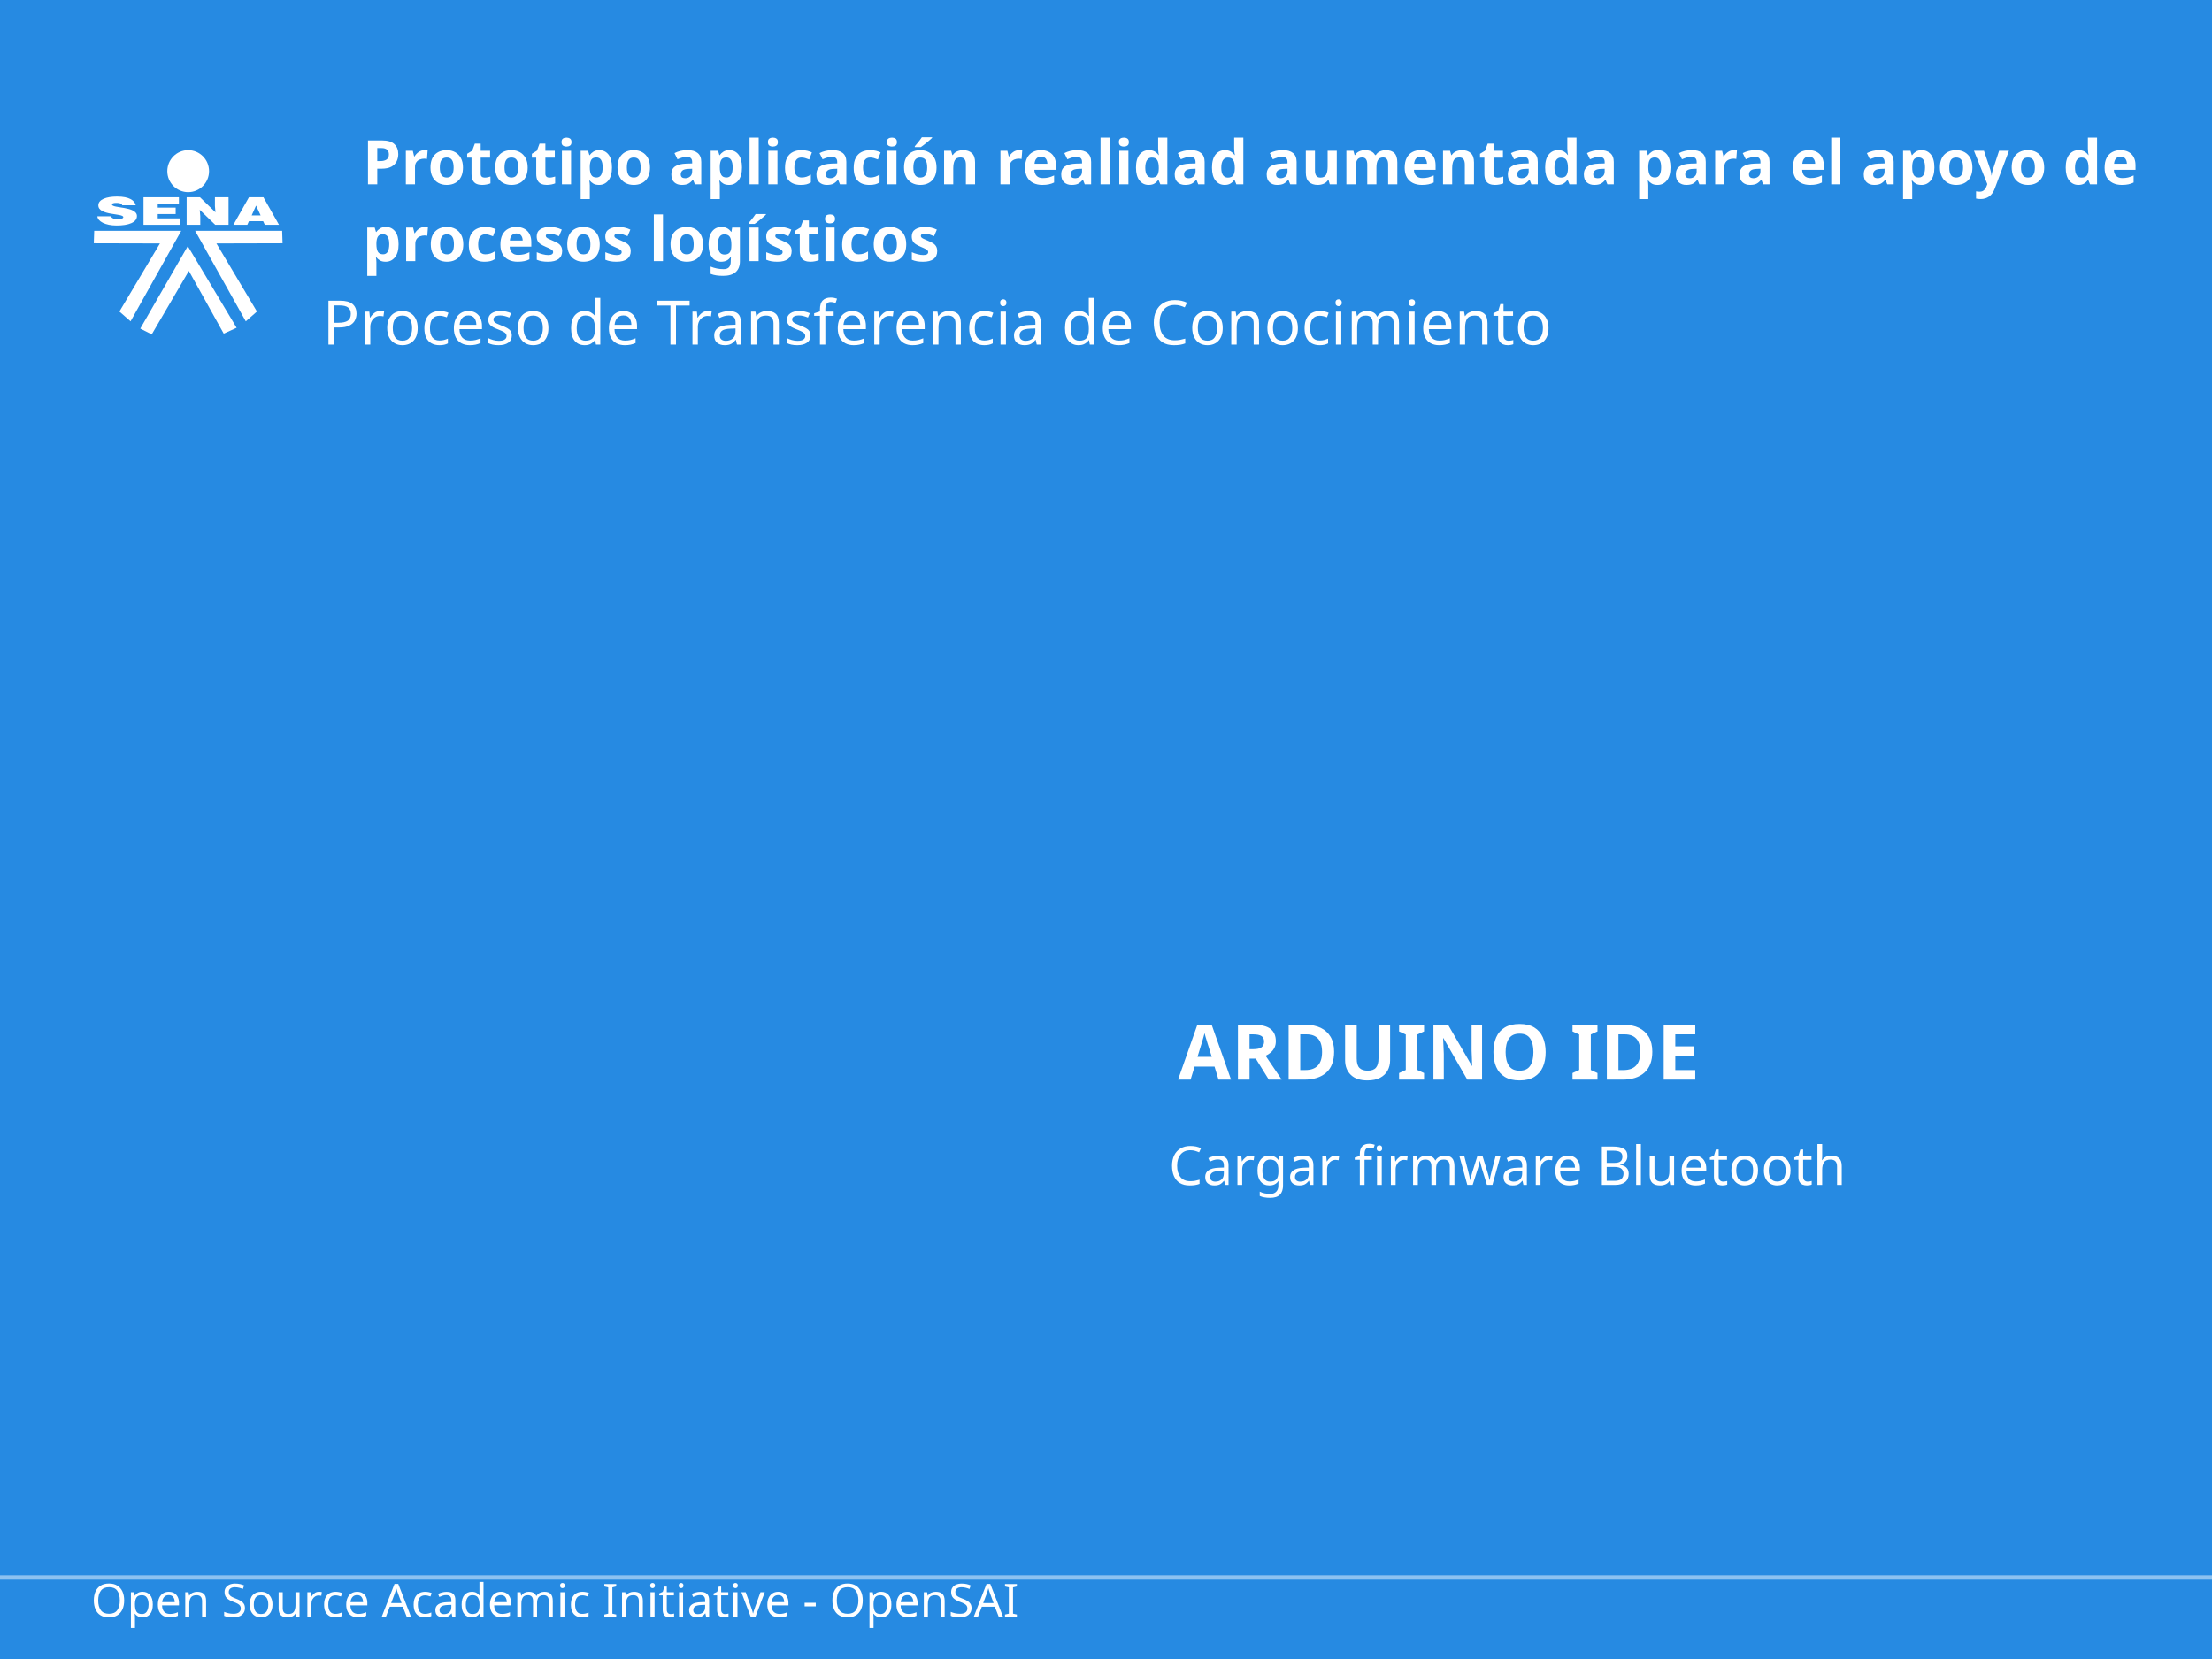
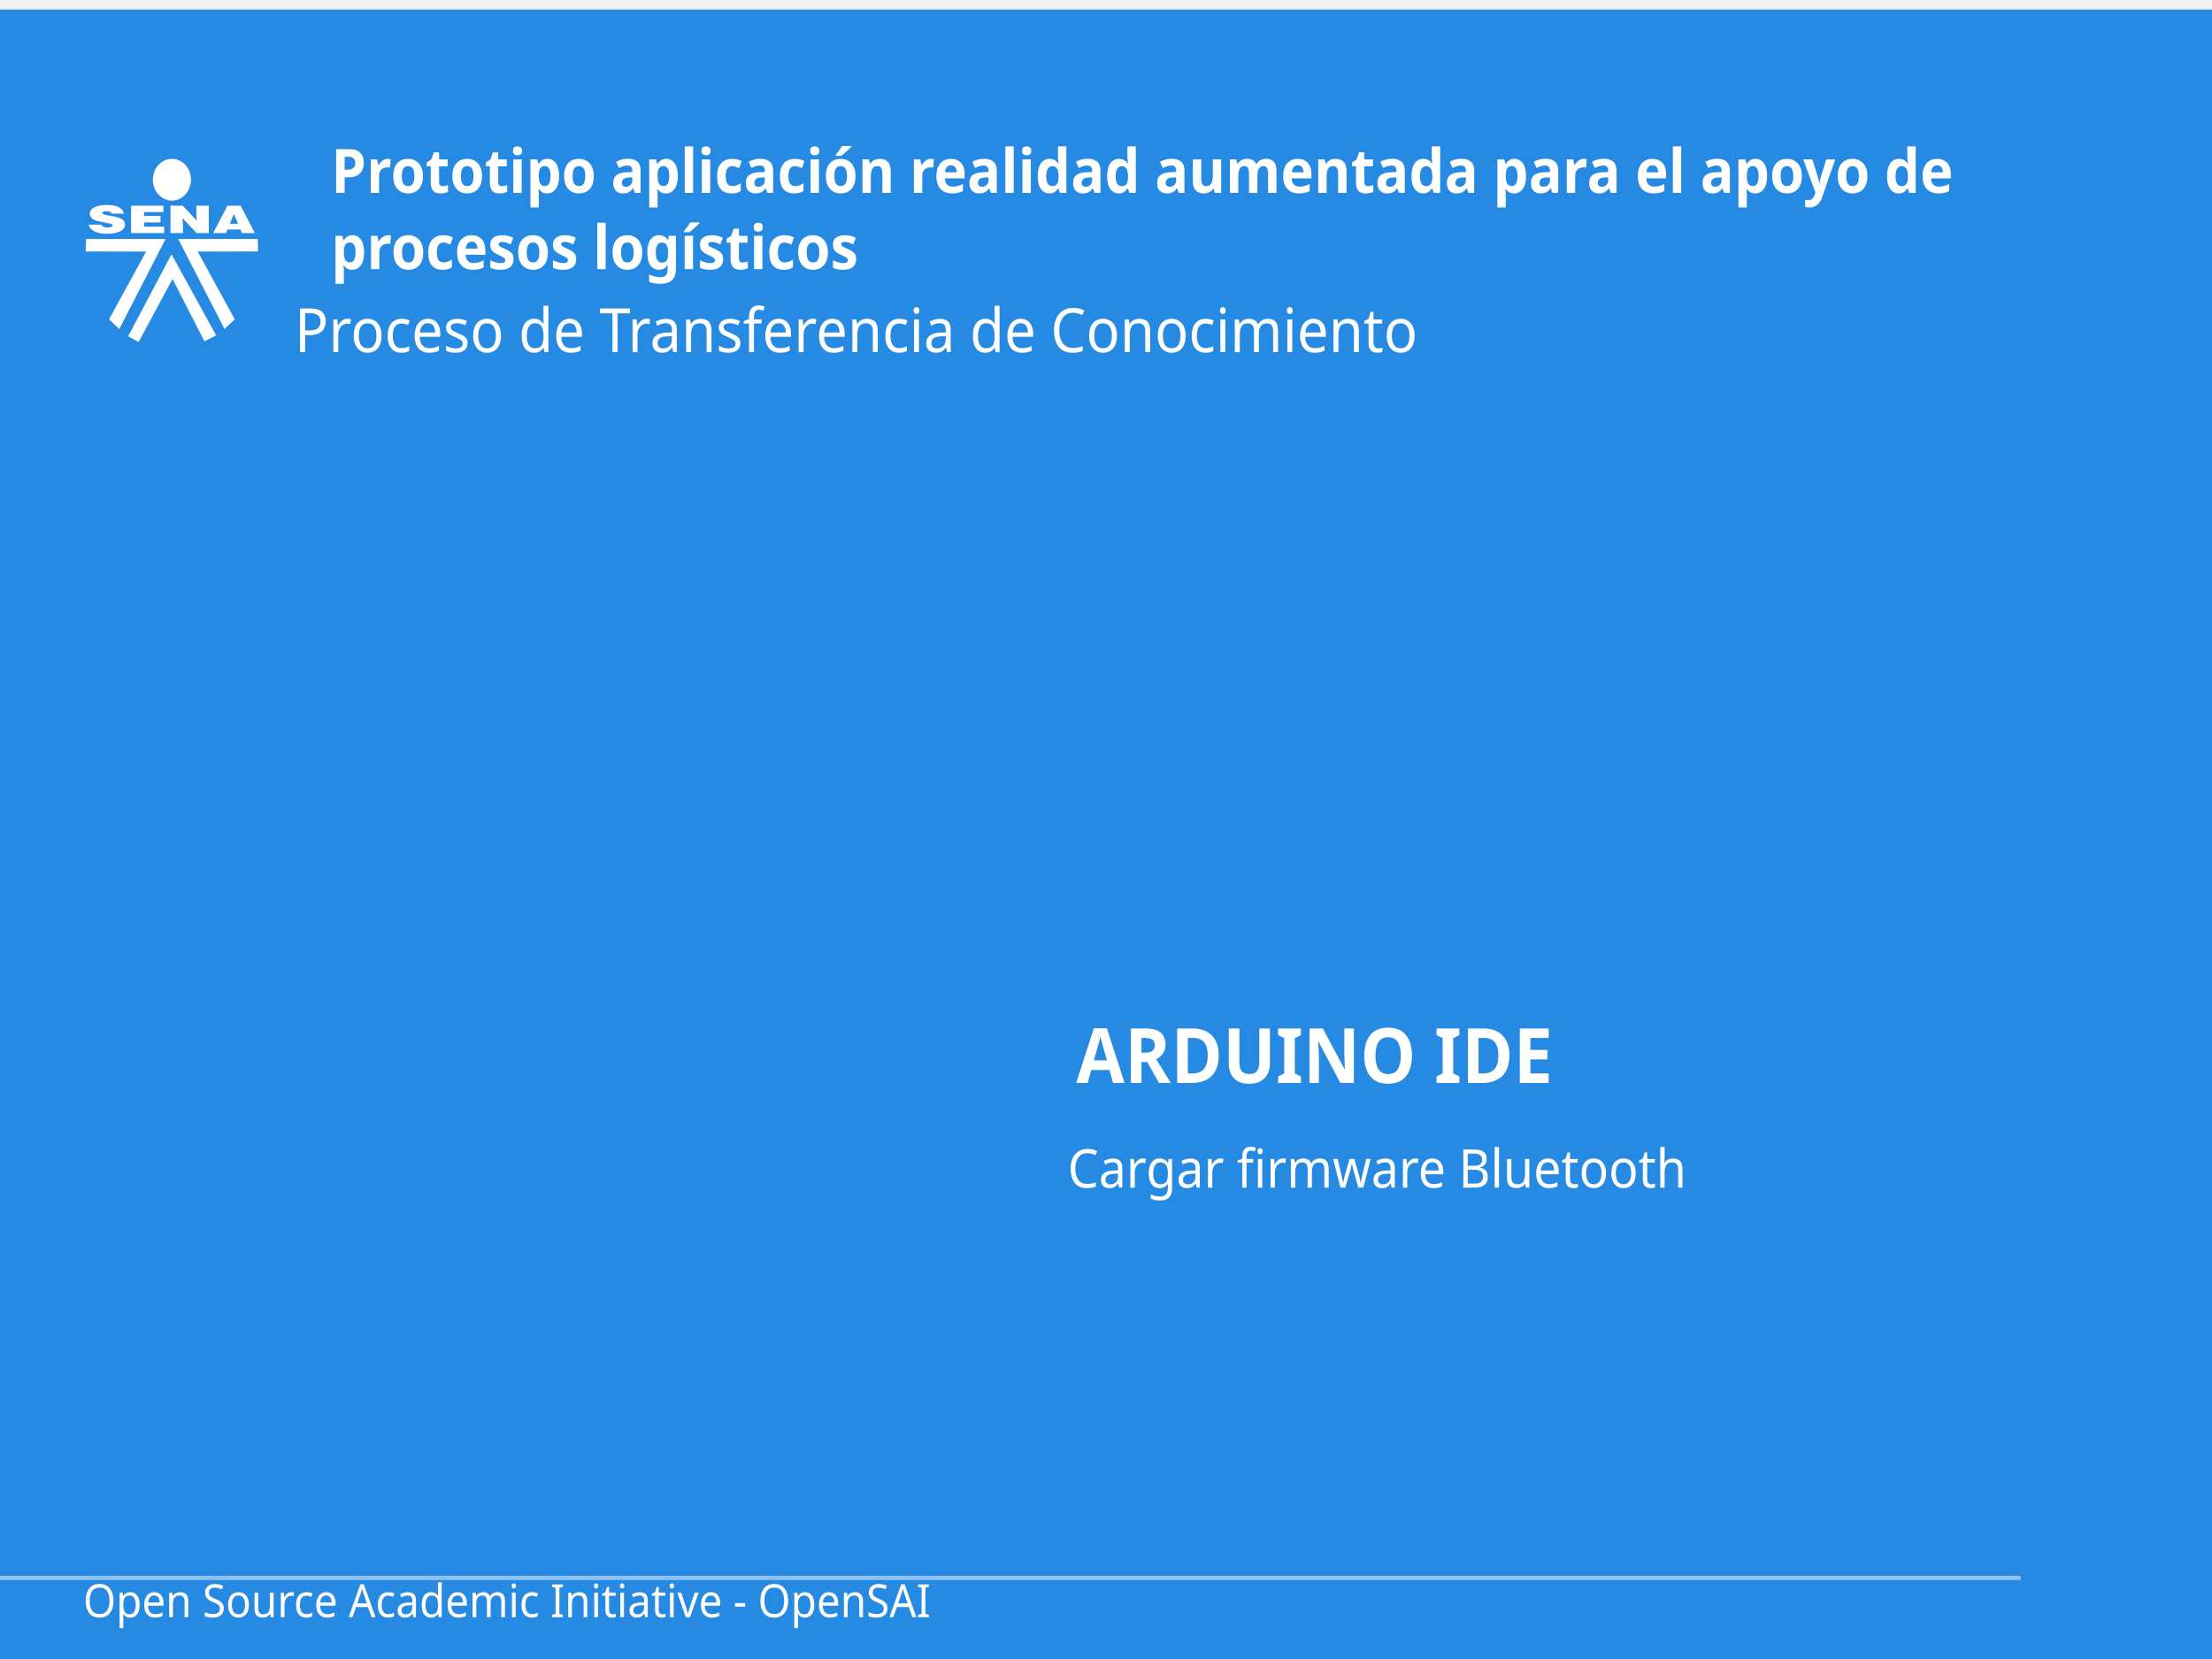
<svg xmlns="http://www.w3.org/2000/svg" xmlns:xlink="http://www.w3.org/1999/xlink" height="1152" id="svg2383" version="1.0" width="1536" viewBox="0 0 1440 1080">
  <defs id="defs2385">
    <linearGradient id="linearGradient3190">
      <stop id="stop3192" offset="0" style="stop-color:#324da7;stop-opacity:1" />
      <stop id="stop3194" offset="1" style="stop-color:#324da7;stop-opacity:0;" />
    </linearGradient>
    <linearGradient id="linearGradient3267">
      <stop id="stop3269" offset="0" style="stop-color:#0000ff;stop-opacity:0" />
      <stop id="stop3275" offset="0.488" style="stop-color:#ffffff;stop-opacity:1" />
      <stop id="stop3271" offset="1" style="stop-color:#0000ff;stop-opacity:0;" />
    </linearGradient>
    <linearGradient gradientTransform="matrix(0.4475832,0,0,1.159409,-317.7284,-354.2385)" gradientUnits="userSpaceOnUse" id="linearGradient3273" x1="333.266" x2="1668.856" xlink:href="#linearGradient3267" y1="671.267" y2="671.267" />
    <linearGradient gradientTransform="matrix(0.4475832,0,0,1.159409,-317.7285,-255.9335)" gradientUnits="userSpaceOnUse" id="linearGradient3463" x1="333.266" x2="1668.856" xlink:href="#linearGradient3267" y1="671.267" y2="671.267" />
    <linearGradient gradientTransform="translate(-480.0017)" gradientUnits="userSpaceOnUse" id="linearGradient3196" x1="1917.672" x2="1622.826" xlink:href="#linearGradient3190" y1="542.599" y2="542.599" />
    <linearGradient gradientTransform="matrix(-1,0,0,1,1920.003,0.0777)" gradientUnits="userSpaceOnUse" id="linearGradient3200" x1="1917.672" x2="1622.826" xlink:href="#linearGradient3190" y1="542.599" y2="542.599" />
    <linearGradient gradientTransform="matrix(-1,0,0,1,1920.003,0.0777)" gradientUnits="userSpaceOnUse" id="linearGradient2439" x1="1917.672" x2="1622.826" xlink:href="#linearGradient3190" y1="542.599" y2="542.599" />
    <linearGradient gradientTransform="translate(-480.0017)" gradientUnits="userSpaceOnUse" id="linearGradient2437" x1="1917.672" x2="1622.826" xlink:href="#linearGradient3190" y1="542.599" y2="542.599" />
    <linearGradient gradientTransform="matrix(0.4475832,0,0,1.159409,-317.7285,-255.9335)" gradientUnits="userSpaceOnUse" id="linearGradient2435" x1="333.266" x2="1668.856" xlink:href="#linearGradient3267" y1="671.267" y2="671.267" />
    <linearGradient gradientTransform="matrix(0.4475832,0,0,1.159409,-317.7284,-354.2385)" gradientUnits="userSpaceOnUse" id="linearGradient2433" x1="333.266" x2="1668.856" xlink:href="#linearGradient3267" y1="671.267" y2="671.267" />
    <linearGradient id="linearGradient3248">
      <stop id="stop3250" offset="0" style="stop-color:#33c0cf;stop-opacity:1;" />
      <stop id="stop3252" offset="1" style="stop-color:#33c0cf;stop-opacity:0;" />
    </linearGradient>
    <linearGradient id="linearGradient3134">
      <stop id="stop3136" offset="0" style="stop-color:#33bfcf;stop-opacity:1;" />
      <stop id="stop3138" offset="1" style="stop-color:#33bfcf;stop-opacity:0;" />
    </linearGradient>
    <linearGradient gradientTransform="matrix(23.79352,0,0,0.9705387,379.9114,12.2879)" gradientUnits="userSpaceOnUse" y2="320.617" x2="-7.071" y1="416.076" x1="-6.566" id="linearGradient3042-2" xlink:href="#linearGradient3134" />
    <linearGradient gradientUnits="userSpaceOnUse" y2="-1.185" x2="64.081" y1="70.977" x1="-52.988" id="linearGradient3254" xlink:href="#linearGradient3248" />
    <linearGradient y2="363.779" x2="-1.885" y1="452.533" x1="15.067" gradientTransform="matrix(4.887721,0,0,0.7001744,255.6428,312.4339)" gradientUnits="userSpaceOnUse" id="linearGradient3393-8" xlink:href="#linearGradient3134" />
  </defs>
  <g id="layer2">
-     <rect id="rect3951" width="1440" height="1080" x="-1.1368684e-13" y="1.1368684e-13" style="fill:#268ae2;fill-opacity:1;stroke-width:0.715" />
-     <rect style="opacity:0.469;fill:#ffffff;fill-opacity:1;stroke:none;stroke-width:1.235" id="rect3113" width="1440" height="2.828" x="0" y="1025.488" />
-     <text xml:space="preserve" style="font-style:normal;font-weight:normal;line-height:0%;font-family:sans-serif;letter-spacing:0px;word-spacing:0px;fill:#ffffff;fill-opacity:1;stroke:none;stroke-width:2.982" x="59.245" y="982.498" id="text3000-1-36">
-       <tspan x="59.245" y="982.498" style="font-style:normal;font-variant:normal;font-weight:normal;font-stretch:normal;font-size:119.298px;line-height:1.25;font-family:sans-serif;-inkscape-font-specification:Sans;text-align:start;text-anchor:start;fill:#ffffff;stroke-width:2.982" id="tspan3921-5"> </tspan>
-       <tspan x="59.245" y="1052.613" style="font-style:normal;font-variant:normal;font-weight:normal;font-stretch:normal;font-size:30px;line-height:1.25;font-family:Sawasdee;-inkscape-font-specification:'Sawasdee, Normal';font-variant-ligatures:normal;font-variant-caps:normal;font-variant-numeric:normal;font-feature-settings:normal;text-align:start;writing-mode:lr-tb;text-anchor:start;fill:#ffffff;stroke-width:2.982" id="tspan3223-3">Open Source Academic Initiative - OpenSAI</tspan>
+     <rect id="rect3951" width="1444.143" height="1073.785" x="-1.1368684e-13" y="6.215" style="fill:#268ae2;fill-opacity:1;stroke-width:0.714" />
+     <rect style="opacity:0.469;fill:#ffffff;fill-opacity:1;stroke:none;stroke-width:1.177" id="rect3113" width="1315.458" height="2.812" x="-9.8325135e-15" y="1025.802" />
+     <text xml:space="preserve" style="font-style:normal;font-weight:normal;font-size:11.436px;line-height:0%;font-family:sans-serif;letter-spacing:0px;word-spacing:0px;fill:#ffffff;fill-opacity:1;stroke:none;stroke-width:2.842" x="56.462" y="942.302" id="text3000-1-36" transform="scale(0.9585403,1.043253)">
+       <tspan x="56.462" y="942.302" style="font-style:normal;font-variant:normal;font-weight:normal;font-stretch:normal;font-size:113.694px;line-height:1.25;font-family:sans-serif;-inkscape-font-specification:Sans;text-align:start;text-anchor:start;fill:#ffffff;stroke-width:2.842" id="tspan3921-5"> </tspan>
+       <tspan x="56.462" y="1009.123" style="font-style:normal;font-variant:normal;font-weight:normal;font-stretch:normal;font-size:28.591px;line-height:1.25;font-family:Sawasdee;-inkscape-font-specification:'Sawasdee, Normal';font-variant-ligatures:normal;font-variant-caps:normal;font-variant-numeric:normal;font-feature-settings:normal;text-align:start;writing-mode:lr-tb;text-anchor:start;fill:#ffffff;stroke-width:2.842" id="tspan3223-3">Open Source Academic Initiative - OpenSAI</tspan>
    </text>
-     <g id="g352" transform="translate(36.04733,-33.91747)">
+     <g id="g352" transform="matrix(0.9135123,0,0,0.9942456,32.92968,-27.50749)">
      <g id="g371">
        <text xml:space="preserve" style="font-style:normal;font-weight:normal;line-height:0%;font-family:sans-serif;letter-spacing:0px;word-spacing:0px;fill:#000000;fill-opacity:1;stroke:none;stroke-width:1" x="199.91" y="153.903" id="text3000-1">
          <tspan id="tspan359" x="199.91" y="153.903" style="font-style:normal;font-variant:normal;font-weight:bold;font-stretch:normal;font-size:40px;line-height:1.25;font-family:Sawasdee;-inkscape-font-specification:'Sawasdee, Bold';font-variant-ligatures:normal;font-variant-caps:normal;font-variant-numeric:normal;font-feature-settings:normal;text-align:start;writing-mode:lr-tb;text-anchor:start;fill:#ffffff;stroke-width:1">Prototipo aplicación realidad aumentada para el apoyo de </tspan>
          <tspan id="tspan363" x="199.91" y="203.903" style="font-style:normal;font-variant:normal;font-weight:bold;font-stretch:normal;font-size:40px;line-height:1.25;font-family:Sawasdee;-inkscape-font-specification:'Sawasdee, Bold';font-variant-ligatures:normal;font-variant-caps:normal;font-variant-numeric:normal;font-feature-settings:normal;text-align:start;writing-mode:lr-tb;text-anchor:start;fill:#ffffff;stroke-width:1">procesos logísticos</tspan>
          <tspan x="199.91" y="253.903" style="font-style:normal;font-variant:normal;font-weight:normal;font-stretch:normal;font-size:40px;line-height:1.25;font-family:sans-serif;-inkscape-font-specification:Sans;text-align:start;text-anchor:start;fill:#ffffff;stroke-width:1" id="tspan3223"> </tspan>
        </text>
        <text xml:space="preserve" style="font-style:normal;font-weight:normal;line-height:0%;font-family:sans-serif;letter-spacing:0px;word-spacing:0px;fill:#000000;fill-opacity:1;stroke:none;stroke-width:1" x="588.074" y="258.237" id="text3000">
          <tspan x="588.074" y="258.237" style="font-style:normal;font-variant:normal;font-weight:normal;font-stretch:normal;font-size:40px;line-height:1.25;font-family:Sawasdee;-inkscape-font-specification:'Sawasdee, Normal';font-variant-ligatures:normal;font-variant-caps:normal;font-variant-numeric:normal;font-feature-settings:normal;text-align:center;writing-mode:lr-tb;text-anchor:middle;fill:#ffffff;stroke-width:1" id="tspan3088">Proceso de Transferencia de Conocimiento</tspan>
        </text>
      </g>
      <g id="g208" transform="translate(-63.67159,75.23768)">
        <g style="fill:#ffffff;fill-rule:evenodd" id="g3919" transform="matrix(1.25,0,0,1.25,87.59485,52.97106)">
          <g style="fill:#ffffff" transform="matrix(0.8843404,0,0,0.8897222,-102.2247,-597.4297)" id="g4">
            <g style="fill:#ffffff" id="g6">
              <path id="path8" d="m 184.451,686.881 c 0,6.789 -5.503,12.291 -12.291,12.291 -6.788,0 -12.291,-5.502 -12.291,-12.291 0,-6.787 5.503,-12.29 12.291,-12.29 6.788,0 12.291,5.503 12.291,12.29 z" style="fill:#ffffff;stroke:none" />
              <g style="fill:#ffffff" id="g10">
                <path id="path12" d="m 133.317,706.844 c -0.142,-0.56 -0.604,-0.896 -1.208,-1.098 -0.603,-0.201 -1.35,-0.291 -2.167,-0.291 -1.847,0 -2.664,0.336 -2.664,0.919 0,2.418 14.706,0.918 14.706,6.786 0,3.74 -4.938,5.554 -11.97,5.554 -6.749,0 -11.155,-2.486 -11.332,-5.397 h 8.028 c 0.178,0.582 0.675,1.007 1.385,1.276 0.675,0.269 1.563,0.403 2.38,0.403 2.096,0 3.481,-0.425 3.481,-1.187 0,-2.441 -14.705,-0.761 -14.705,-6.92 0,-3.427 4.688,-5.152 11.082,-5.152 7.105,0 10.337,2.285 10.941,5.107 z" style="fill:#ffffff;stroke:none" />
                <path id="path14" d="m 145.856,718.289 v -16.126 h 20.852 v 3.762 h -12.469 v 2.308 h 10.55 v 3.762 h -10.55 v 2.531 h 12.966 v 3.763 z" style="fill:#ffffff;stroke:none" />
                <path id="path16" d="m 188.233,710.965 -0.319,-3.673 v -5.129 h 8.027 v 16.126 h -7.85 l -9.129,-8.78 0.32,3.673 v 5.107 h -8.029 v -16.126 h 7.851 z" style="fill:#ffffff;stroke:none" />
                <path id="path18" d="m 198.783,718.289 9.165,-16.126 h 8.525 l 9.165,16.126 h -8.348 l -0.995,-2.128 h -8.347 l -0.96,2.128 z m 13.357,-11.266 -2.594,5.778 h 5.293 z" style="fill:#ffffff;stroke:none" />
              </g>
              <g style="fill:#ffffff" id="g20">
                <path id="path22" d="m 227.501,721.801 h -51.254 l 29.834,52.983 6.578,-5.728 -23.866,-39.857 38.946,-0.096 z" style="fill:#ffffff;stroke:none" />
                <path id="path24" d="m 116.819,721.801 h 51.254 l -29.834,52.983 -6.578,-5.728 23.866,-39.857 -38.946,-0.096 z" style="fill:#ffffff;stroke:none" />
                <path id="path26" d="m 143.949,779.036 27.975,-48.268 28.767,47.795 -7.596,3.429 -20.536,-36.71 -21.856,37.148 z" style="fill:#ffffff;stroke:none" />
              </g>
            </g>
          </g>
        </g>
      </g>
    </g>
  </g>
  <g id="layer1" transform="translate(0.0019328)">
-     <text xml:space="preserve" style="font-style:normal;font-weight:normal;line-height:0%;font-family:sans-serif;letter-spacing:0px;word-spacing:0px;fill:#000000;fill-opacity:1;stroke:none" x="753.906" y="702.853" id="text3000-7">
-       <tspan x="753.906" y="702.853" style="font-style:normal;font-variant:normal;font-weight:bold;font-stretch:normal;font-size:50px;line-height:1.25;font-family:Sawasdee;-inkscape-font-specification:'Sawasdee Bold';text-align:start;text-anchor:start;fill:#ffffff" id="tspan3084"> ARDUINO IDE  </tspan>
+     <text xml:space="preserve" style="font-style:normal;font-weight:normal;font-size:11.436px;line-height:0%;font-family:sans-serif;letter-spacing:0px;word-spacing:0px;fill:#000000;fill-opacity:1;stroke:none;stroke-width:0.953" x="718.49" y="675.793" id="text3000-7" transform="scale(0.9585403,1.043253)">
+       <tspan x="718.49" y="675.793" style="font-style:normal;font-variant:normal;font-weight:bold;font-stretch:normal;font-size:47.651px;line-height:1.25;font-family:Sawasdee;-inkscape-font-specification:'Sawasdee Bold';text-align:start;text-anchor:start;fill:#ffffff;stroke-width:0.953" id="tspan3084"> ARDUINO IDE  </tspan>
    </text>
-     <g id="g3398">
+     <g id="g3398" transform="matrix(0.9135123,0,0,0.9942456,-1.6716344e-4,6.214806)">
      <text id="text3000-7-83" y="728.715" x="760.838" style="font-style:normal;font-weight:normal;line-height:0%;font-family:sans-serif;letter-spacing:0px;word-spacing:0px;fill:#ffffff;fill-opacity:1;stroke:none;stroke-width:1" xml:space="preserve">
        <tspan id="tspan3088-4-1" style="font-style:normal;font-variant:normal;font-weight:normal;font-stretch:normal;font-size:32px;line-height:1.25;font-family:sans-serif;-inkscape-font-specification:Sans;text-align:start;text-anchor:start;fill:#ffffff;stroke-width:1" y="728.715" x="760.838"> </tspan>
        <tspan style="font-style:normal;font-variant:normal;font-weight:normal;font-stretch:normal;font-size:35px;line-height:1.25;font-family:Sawasdee;-inkscape-font-specification:Sawasdee;text-align:start;text-anchor:start;fill:#ffffff;stroke-width:1" y="771.369" x="760.838" id="tspan76">Cargar firmware Bluetooth</tspan>
      </text>
    </g>
    <flowRoot xml:space="preserve" id="flowRoot3394" style="font-style:normal;font-weight:normal;line-height:0.01%;font-family:sans-serif;letter-spacing:0px;word-spacing:0px;fill:#000000;fill-opacity:1;stroke:none;stroke-width:1px;stroke-linecap:butt;stroke-linejoin:miter;stroke-opacity:1">
      <flowRegion id="flowRegion3396">
        <rect id="rect3398" width="1111.484" height="576.734" x="-1155.678" y="1154.21" />
      </flowRegion>
      <flowPara id="flowPara3400" style="font-size:40px;line-height:1.25"> </flowPara>
    </flowRoot>
  </g>
</svg>
